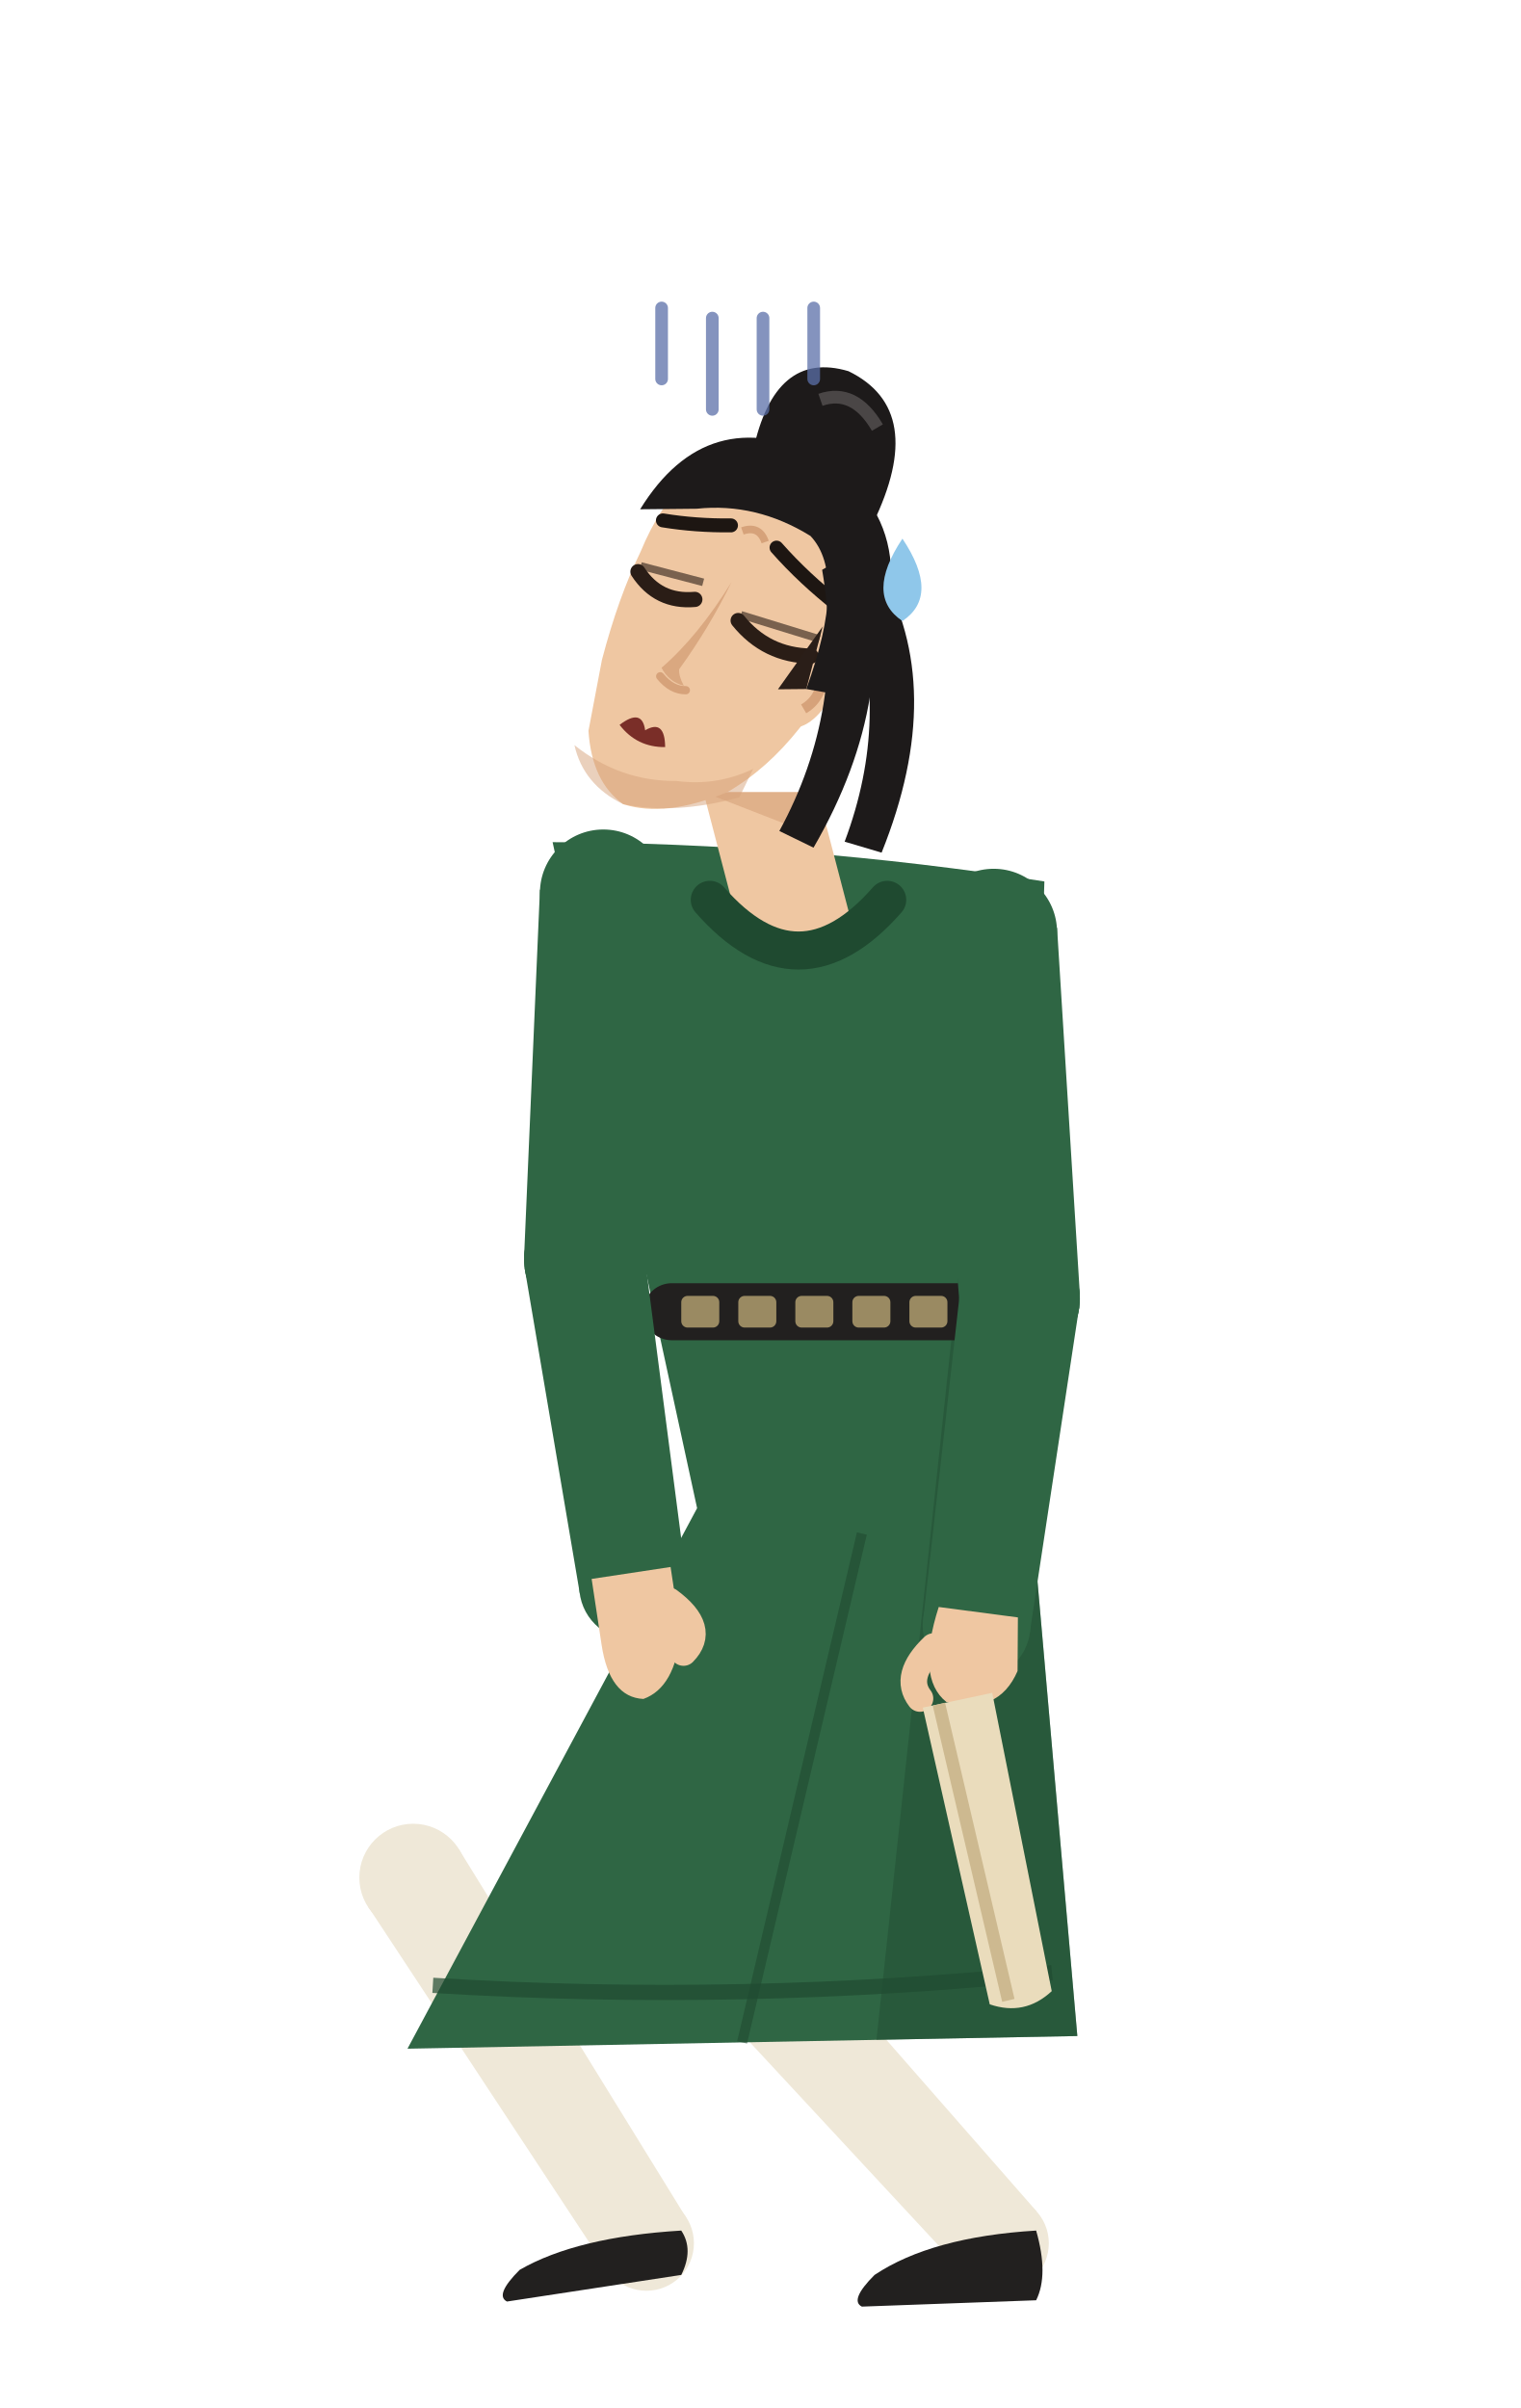
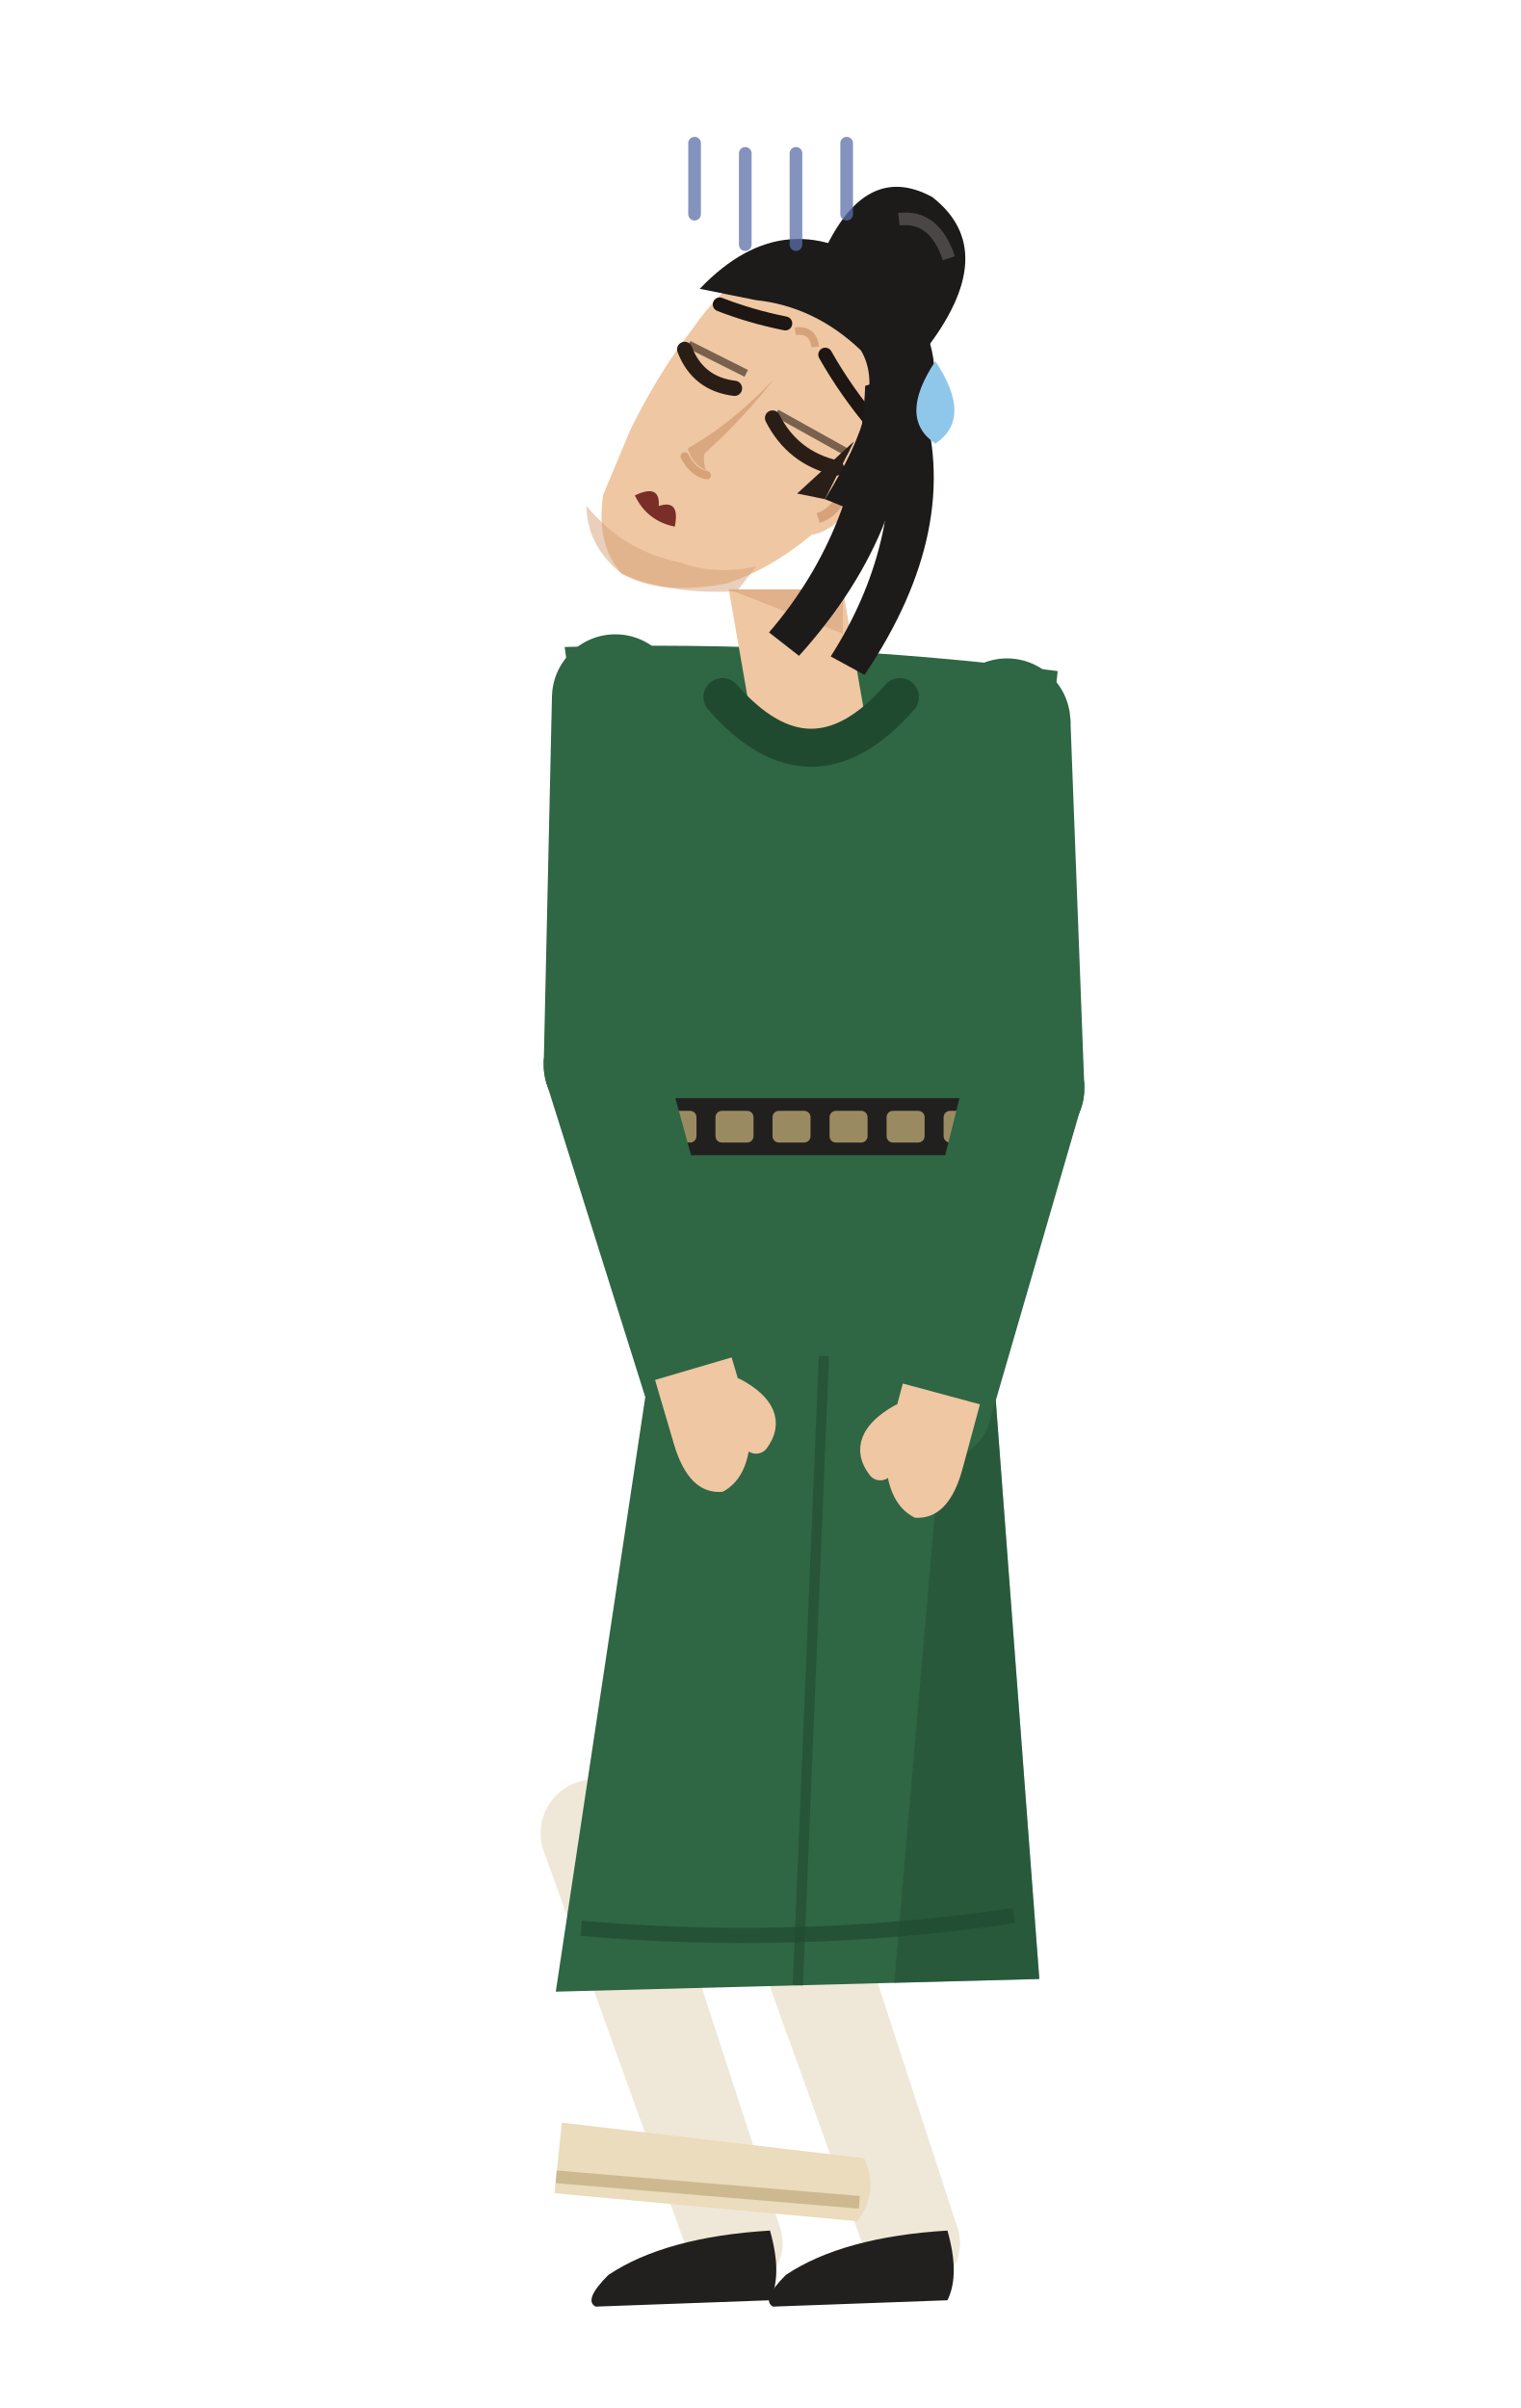
<svg xmlns="http://www.w3.org/2000/svg" width="240" height="380" viewBox="0 -20 240 380">
-   <path d="M105.9 288.9 L152.4 339 L163.6 329 L118.5 277.5 Z" fill="#efe8d8" />
-   <circle cx="112.2" cy="283.2" r="8.5" fill="#efe8d8" />
-   <circle cx="158" cy="334" r="7.5" fill="#efe8d8" />
-   <path d="M163.5 332 Q147 333 138 339 Q134 343 136 344 L163.5 343 Q165.5 339 163.5 332 Z" fill="#22201f" />
-   <path d="M58.1 280.9 L95.7 338 L108.3 330 L72.4 271.8 Z" fill="#efe8d8" />
-   <circle cx="65.2" cy="276.3" r="8.5" fill="#efe8d8" />
-   <circle cx="102" cy="334" r="7.5" fill="#efe8d8" />
-   <path d="M107.5 332 Q91 333 82 338.2 Q78 342.2 80 343.2 L107.5 339 Q109.5 335 107.5 332 Z" fill="#22201f" />
-   <path d="M87.2 112.9 Q126 113 164.8 119.1 L162 210 L170 301.3 Q117.1 302.3 64.3 303.3 L110 218 Z" fill="#2f6644" />
-   <path d="M156.3 133.7 L162.8 125.1 L162 210 L170 301.3 L138.3 301.9 Z" fill="#1f4a30" opacity=".45" />
-   <path d="M136 222 L117.1 302.3" stroke="#1f4a30" stroke-width="1.6" opacity=".6" />
-   <path d="M68.3 293.3 Q117.1 296.3 166 291.3" stroke="#1f4a30" stroke-width="2.4" fill="none" opacity=".7" />
-   <path d="M106 187 L160 187" stroke="#22201f" stroke-width="9" stroke-linecap="round" />
-   <rect x="107.5" y="184.5" width="6" height="5" rx="1" fill="#9a8a62" />
-   <rect x="116.5" y="184.5" width="6" height="5" rx="1" fill="#9a8a62" />
-   <rect x="125.5" y="184.5" width="6" height="5" rx="1" fill="#9a8a62" />
-   <rect x="134.5" y="184.5" width="6" height="5" rx="1" fill="#9a8a62" />
-   <rect x="143.5" y="184.5" width="6" height="5" rx="1" fill="#9a8a62" />
-   <rect x="152.5" y="184.5" width="6" height="5" rx="1" fill="#9a8a62" />
-   <path d="M117 128 L111 105 L129 105 L135 128 Z" fill="#efc7a2" />
-   <path d="M111 105 L129 105 L129 112 Z" fill="#d6a27a" opacity=".6" />
-   <path d="M112 122 Q126 138 140 122" stroke="#1f4a30" stroke-width="6" fill="none" stroke-linecap="round" />
-   <g transform="translate(116.4 79) rotate(26) scale(-1 1)">
+   <path d="M113.8 272.1 L136.9 336.4 L151.1 331.6 L129.9 266.5 Z" fill="#efe8d8" />
+   <circle cx="121.8" cy="269.3" r="8.5" fill="#efe8d8" />
+   <circle cx="144" cy="334" r="7.5" fill="#efe8d8" />
+   <path d="M149.5 332 Q133 333 124 339 Q120 343 122 344 L149.5 343 Q151.5 339 149.5 332 Z" fill="#22201f" />
+   <path d="M85.8 272.1 L108.9 336.4 L123.1 331.6 L101.9 266.5 Z" fill="#efe8d8" />
+   <circle cx="93.8" cy="269.3" r="8.5" fill="#efe8d8" />
+   <circle cx="116" cy="334" r="7.5" fill="#efe8d8" />
+   <path d="M121.5 332 Q105 333 96 339 Q92 343 94 344 L121.5 343 Q123.5 339 121.5 332 Z" fill="#22201f" />
+   <path d="M89.1 82.1 Q128 81 166.9 85.9 L156 186 L164 292.3 Q125.9 293.3 87.7 294.3 L104 186 Z" fill="#2f6644" />
+   <path d="M157.7 101.2 L164.9 91.9 L156 186 L164 292.3 L141.1 292.9 Z" fill="#1f4a30" opacity=".45" />
+   <path d="M130 194 L125.9 293.3" stroke="#1f4a30" stroke-width="1.6" opacity=".6" />
+   <path d="M91.7 284.3 Q125.9 287.3 160 282.3" stroke="#1f4a30" stroke-width="2.4" fill="none" opacity=".7" />
+   <path d="M102.4 157.8 L156.4 157.8" stroke="#22201f" stroke-width="9" stroke-linecap="round" />
+   <rect x="103.9" y="155.3" width="6" height="5" rx="1" fill="#9a8a62" />
+   <rect x="112.9" y="155.3" width="6" height="5" rx="1" fill="#9a8a62" />
+   <rect x="121.9" y="155.3" width="6" height="5" rx="1" fill="#9a8a62" />
+   <rect x="130.9" y="155.3" width="6" height="5" rx="1" fill="#9a8a62" />
+   <rect x="139.9" y="155.3" width="6" height="5" rx="1" fill="#9a8a62" />
+   <rect x="148.9" y="155.3" width="6" height="5" rx="1" fill="#9a8a62" />
+   <path d="M119 96 L115 73 L133 73 L137 96 Z" fill="#efc7a2" />
+   <path d="M115 73 L133 73 L133 80 Z" fill="#d6a27a" opacity=".6" />
+   <path d="M114 90 Q128 106 142 90" stroke="#1f4a30" stroke-width="6" fill="none" stroke-linecap="round" />
+   <g transform="translate(121.6 47) rotate(38) scale(-1 1)">
    <path d="M-17 -8 Q-18 12 -10 24 Q-3 32 4 33 Q10 32 14 25 L17 14 Q19 4 19 -4 Q20 -20 10 -26 Q0 -30 -9 -27 Q-17 -22 -17 -8 Z" fill="#efc7a2" />
    <path d="M-12 24 Q-4 31 4 33 Q11 33 15 28 Q6 30 -2 26 Q-8 24 -12 19 Z" fill="#d6a27a" opacity=".5" />
    <ellipse cx="-14" cy="3" rx="4" ry="7.5" fill="#efc7a2" />
    <path d="M-15 0 q-2 4 0 7" stroke="#d6a27a" stroke-width="1.6" fill="none" />
    <path d="M4 -6 Q5 4 8 11 Q6 12.5 3.6 12 Q5 11 5.4 10 Q4 2 4 -6 Z" fill="#d6a27a" opacity=".85" />
    <path d="M3 12.5 q2 1 4.6 -.2" stroke="#d6a27a" stroke-width="1.3" fill="none" stroke-linecap="round" />
    <path d="M-12.4 -1 q6.4 3 12.8 0" stroke="#2a1d16" stroke-width="2.4" fill="none" stroke-linecap="round" />
    <path d="M-12.4 -4 l12.8 2" stroke="#2a1d16" stroke-width="1.2" opacity=".6" />
    <path d="M8.008 -1 q4.992 3 9.984 0" stroke="#2a1d16" stroke-width="2.4" fill="none" stroke-linecap="round" />
    <path d="M8.008 -4 l9.984 2" stroke="#2a1d16" stroke-width="1.2" opacity=".6" />
    <path d="M-13 -10 Q-6 -11.5 0 -14" stroke="#1d1612" stroke-width="2.2" fill="none" stroke-linecap="round" />
    <path d="M8 -14 Q13 -11.5 18 -10" stroke="#1d1612" stroke-width="2.2" fill="none" stroke-linecap="round" />
    <path d="M2 -14 q2 -2 4 0" stroke="#d6a27a" stroke-width="1.2" fill="none" />
    <path d="M2 22 Q4 18 6 21 Q8 18 10 22 Q6 24 2 22 Z" fill="#7a2e28" />
    <path d="M-16 -18 Q-34 -6 -36 22 L-30 23 Q-28 2 -14 -12 Z" fill="#1d1a1a" />
    <path d="M-12 -20 Q-28 -2 -26 26 L-20 26 Q-21 4 -8 -14 Z" fill="#1d1a1a" />
    <path d="M-21 2 Q-23 -27 0 -30 Q20 -30 22 -10 Q18 -12 14 -14 Q6 -19 -4 -18 Q-12 -15 -14 4 Z" fill="#1d1a1a" />
    <path d="M-12 -24 Q-12 -44 2 -44 Q14 -42 10 -26 Z" fill="#1d1a1a" />
    <path d="M-6 -38 q6 -4 10 0" stroke="#4a4646" stroke-width="2" fill="none" />
    <path d="M-14 4 L-12 -6 L-10 6 Z" fill="#2a1e18" />
  </g>
-   <path d="M146.9 127.8 L151.4 185.6 L170.4 184.3 L166.8 126.4 Z" fill="#2f6644" />
-   <circle cx="156.8" cy="127.1" r="10" fill="#2f6644" />
-   <circle cx="160.9" cy="185" r="9.5" fill="#2f6644" />
-   <path d="M151.5 183.7 L145.7 235.4 L162.5 237.6 L170.3 186.2 Z" fill="#2f6644" />
-   <circle cx="160.9" cy="185" r="9.5" fill="#2f6644" />
-   <circle cx="154.1" cy="236.5" r="8.5" fill="#2f6644" />
-   <g transform="translate(154.1 236.5) rotate(97.5) scale(1.05 -1.05)">
-     <path d="M-2 -6 Q9 -8 12 -3 Q13 5 6 7 L-2 6 Z" fill="#efc7a2" />
-     <path d="M4 -6 Q9 -10 12 -7" stroke="#efc7a2" stroke-width="4" stroke-linecap="round" fill="none" />
+   <path d="M149 94.3 L152.1 152.2 L171.1 151.4 L168.9 93.4 Z" fill="#2f6644" />
+   <circle cx="158.9" cy="93.9" r="10" fill="#2f6644" />
+   <circle cx="161.6" cy="151.8" r="9.5" fill="#2f6644" />
+   <path d="M152.4 149.3 L139.8 199.8 L156.2 204.2 L170.7 154.3 Z" fill="#2f6644" />
+   <circle cx="161.6" cy="151.8" r="9.5" fill="#2f6644" />
+   <circle cx="148" cy="202" r="8.5" fill="#2f6644" />
+   <g transform="translate(148 202) rotate(105.1) scale(1.05 -1.05)">
+     <path d="M-2 -6 L8 -6 Q16 -4 17 1 Q16 6 8 6 L-2 6 Z" fill="#efc7a2" />
+     <path d="M3 -5 Q8 -10 11 -6" stroke="#efc7a2" stroke-width="4" stroke-linecap="round" fill="none" />
  </g>
-   <g transform="translate(154 262) rotate(168)">
+   <path d="M87.1 89.8 L85.8 147.8 L104.8 148.4 L107.1 90.4 Z" fill="#2f6644" />
+   <circle cx="97.1" cy="90.1" r="10" fill="#2f6644" />
+   <circle cx="95.3" cy="148.1" r="9.5" fill="#2f6644" />
+   <path d="M86.2 150.8 L101.8 200.4 L118.2 195.6 L104.4 145.4 Z" fill="#2f6644" />
+   <circle cx="95.3" cy="148.1" r="9.5" fill="#2f6644" />
+   <circle cx="110" cy="198" r="8.5" fill="#2f6644" />
+   <g transform="translate(110 198) rotate(73.6) scale(1.05 1.05)">
+     <path d="M-2 -6 L8 -6 Q16 -4 17 1 Q16 6 8 6 L-2 6 Z" fill="#efc7a2" />
+     <path d="M3 -5 Q8 -10 11 -6" stroke="#efc7a2" stroke-width="4" stroke-linecap="round" fill="none" />
+   </g>
+   <g transform="translate(102 322) rotate(96)">
    <path d="M-5 -34 Q0 -37 5 -34 L5.6 14 L-5.6 14 Z" fill="#eadcbc" />
    <path d="M2 -34 L3 14" stroke="#cdb990" stroke-width="2" />
  </g>
-   <path d="M85.2 120.4 L82.7 178.3 L101.7 179.3 L105.1 121.4 Z" fill="#2f6644" />
-   <circle cx="95.2" cy="120.9" r="10" fill="#2f6644" />
-   <circle cx="92.2" cy="178.8" r="9.5" fill="#2f6644" />
-   <path d="M82.8 180.2 L91.5 231.5 L108.3 229 L101.6 177.4 Z" fill="#2f6644" />
-   <circle cx="92.2" cy="178.8" r="9.5" fill="#2f6644" />
-   <circle cx="99.9" cy="230.3" r="8.5" fill="#2f6644" />
-   <g transform="translate(99.9 230.3) rotate(81.4) scale(1.05 1.05)">
-     <path d="M-2 -6 L8 -6 Q16 -4 17 1 Q16 6 8 6 L-2 6 Z" fill="#efc7a2" />
-     <path d="M3 -5 Q8 -10 11 -6" stroke="#efc7a2" stroke-width="4" stroke-linecap="round" fill="none" />
+   <g stroke="#5b6fa8" stroke-width="2" opacity=".75" stroke-linecap="round">
+     <path d="M109.6 2.6 v11.2" />
+     <path d="M117.6 4.2 v14.4" />
+     <path d="M125.6 4.2 v14.4" />
+     <path d="M133.6 2.6 v11.2" />
  </g>
-   <g stroke="#5b6fa8" stroke-width="2" opacity=".75" stroke-linecap="round">
-     <path d="M104.4 28.6 v11.2" />
-     <path d="M112.4 30.2 v14.4" />
-     <path d="M120.4 30.2 v14.4" />
-     <path d="M128.4 28.6 v11.2" />
-   </g>
-   <path d="M142.4 65 q6 9 0 13 q-6 -4 0 -13 z" fill="#8fc7ea" />
+   <path d="M147.6 37 q6 9 0 13 q-6 -4 0 -13 z" fill="#8fc7ea" />
</svg>
